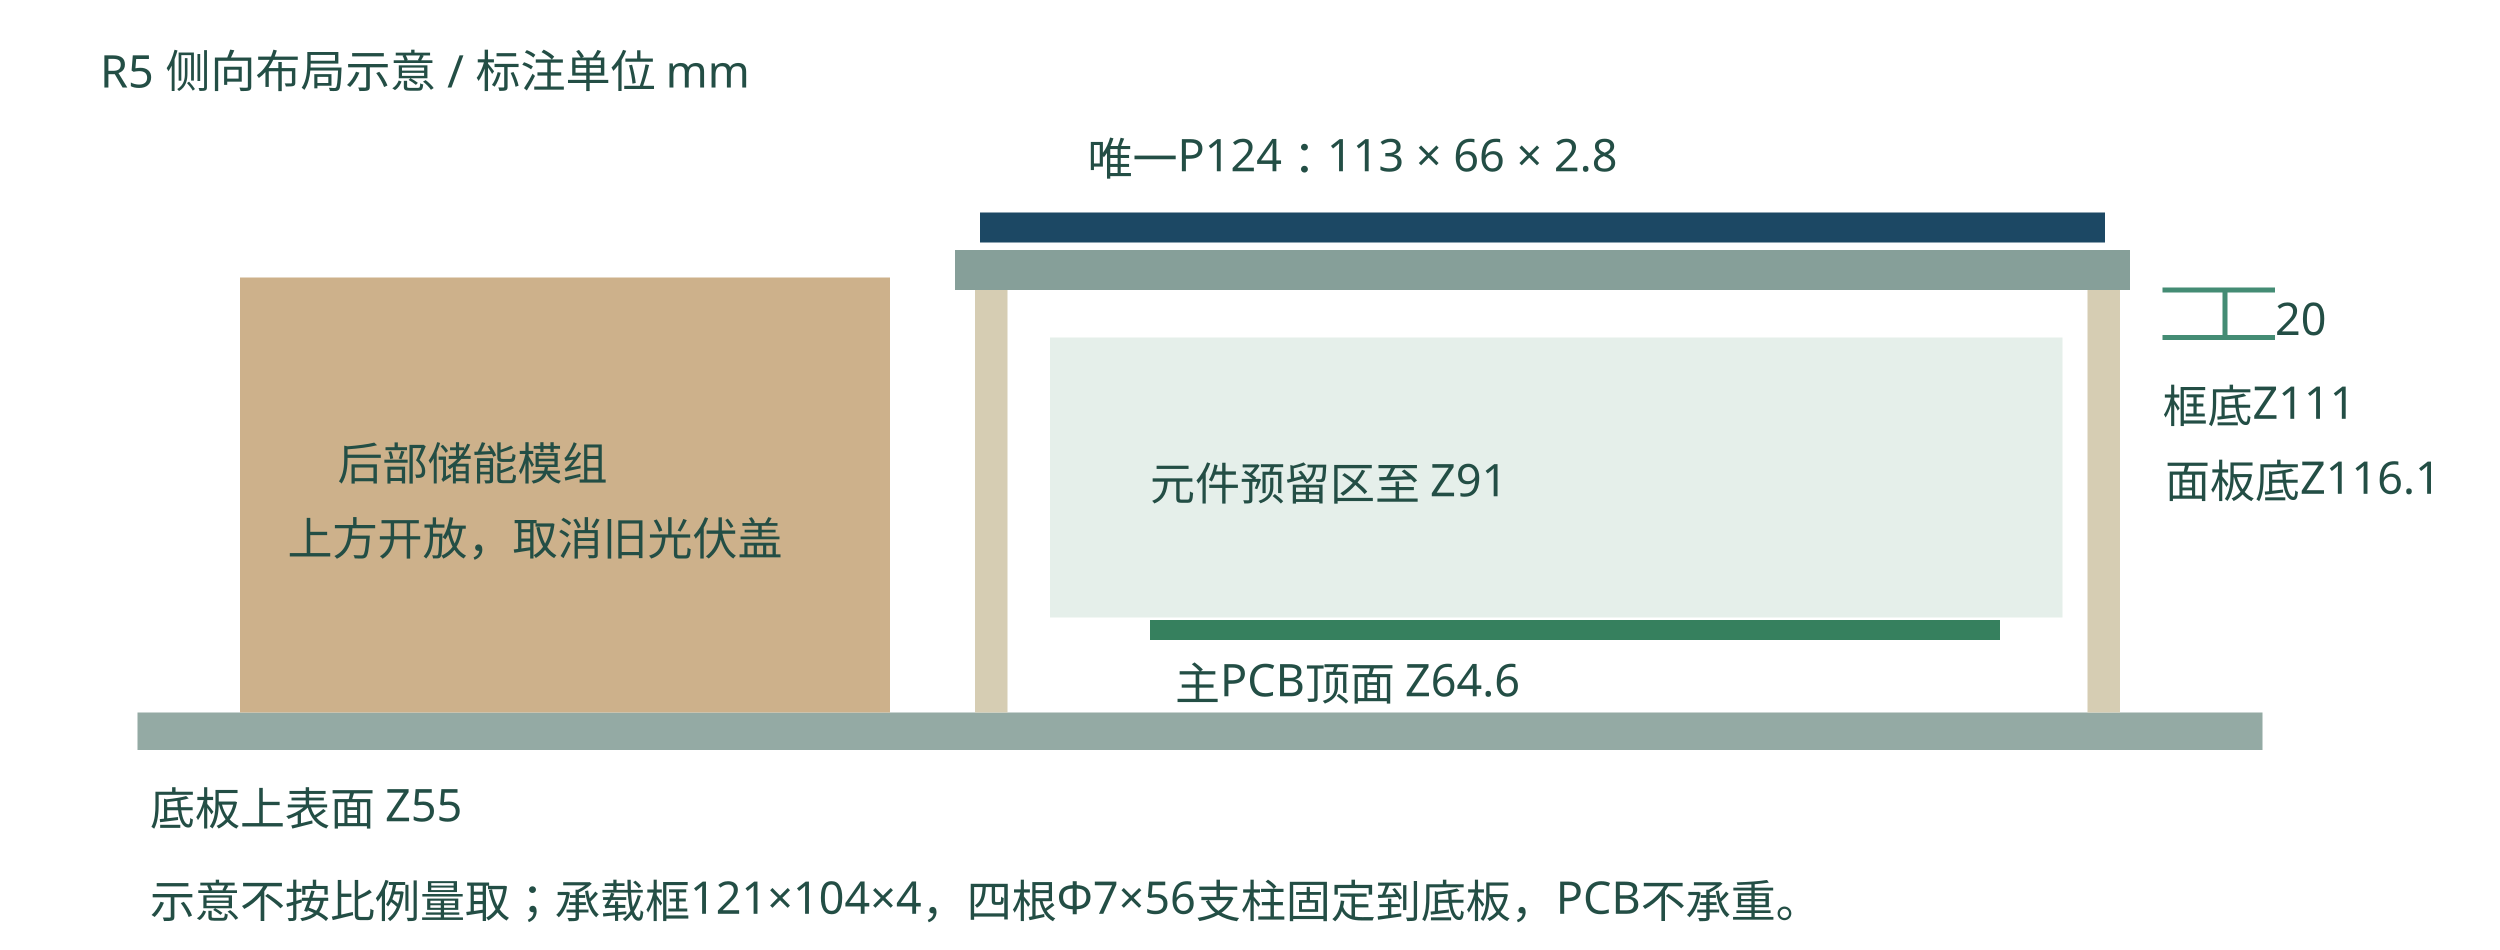
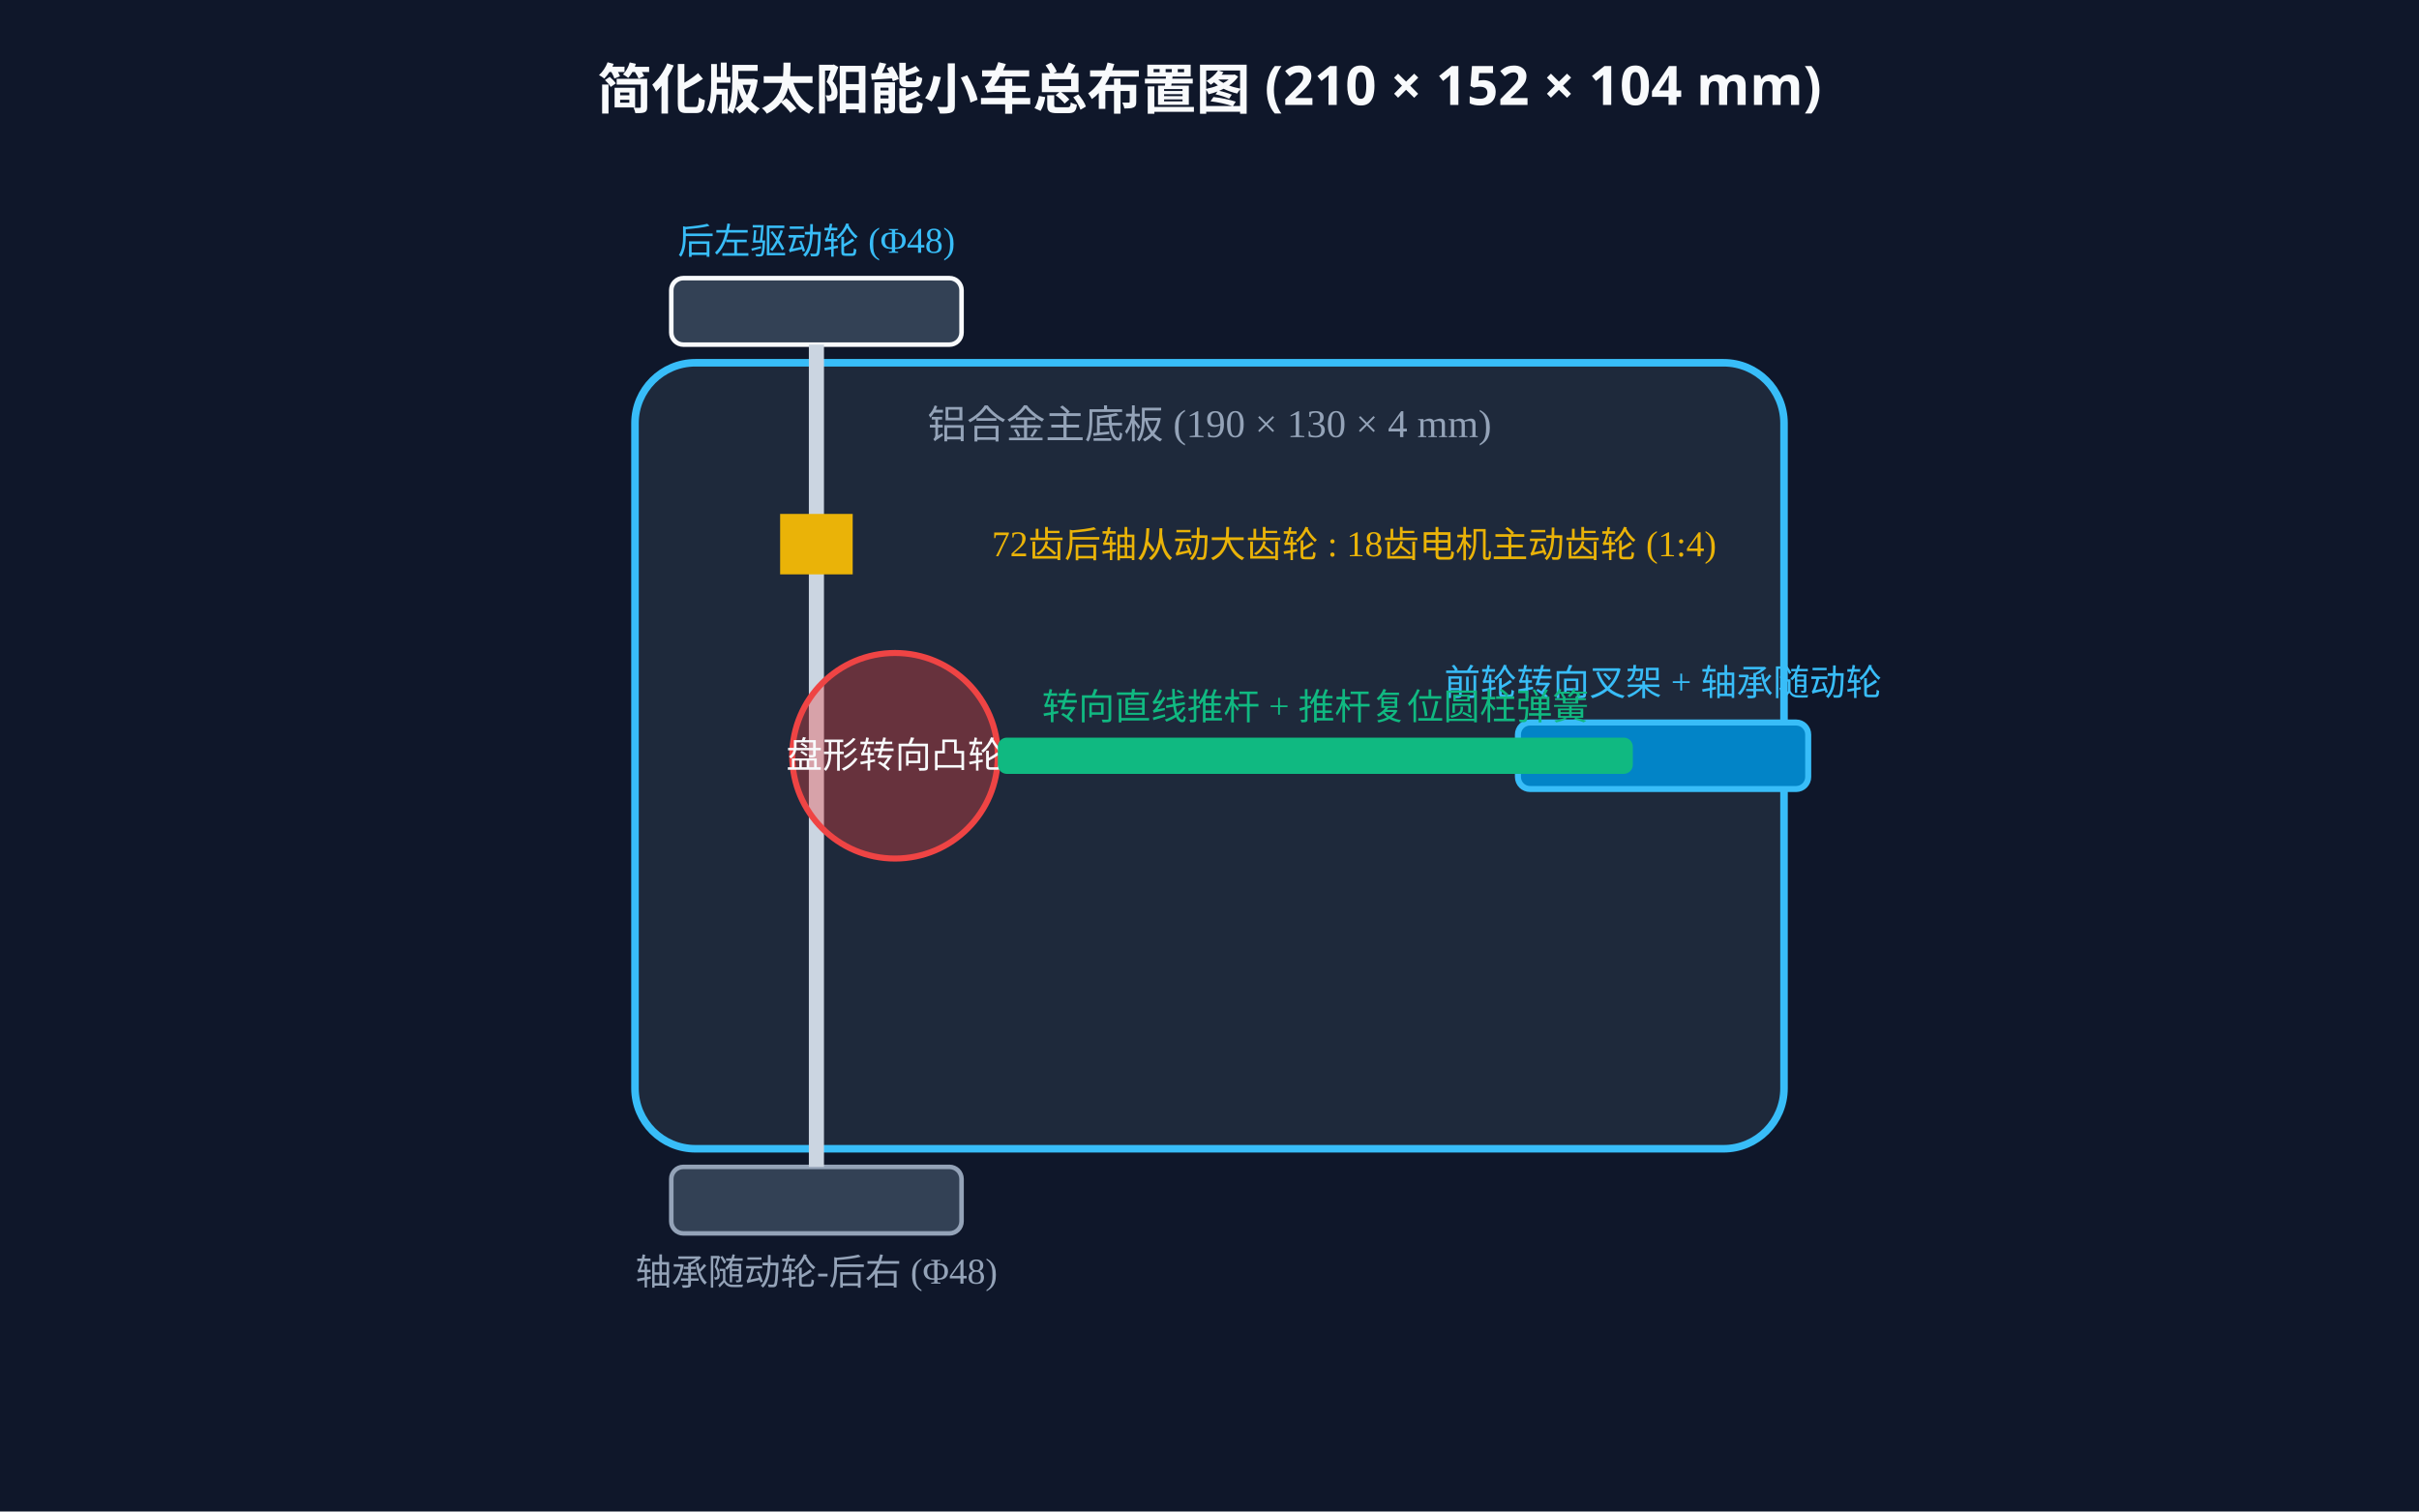
- <svg xmlns="http://www.w3.org/2000/svg" width="1000" height="380" viewBox="0 0 1000 380">
-   <style>text{font-family:Microsoft Yahei,sans-serif;fill:#234e45;font-size:18px}.d{stroke:#448c74;stroke-width:2;fill:none}.l{stroke:#869a91;stroke-dasharray:5 4}</style>
-   <text x="40" y="35" font-size="24">R5 侧向布局示意 / 标注单位 mm</text>
-   <rect x="55" y="285" width="850" height="15" fill="#94aaa4" />
-   <text x="60" y="330">底板上表面 Z55</text>
-   <rect x="460" y="248" width="340" height="8" fill="#36805e" />
-   <text x="470" y="280">主PCB顶面 Z64.6</text>
-   <rect x="420" y="135" width="405" height="112" fill="#a8c8b7" opacity=".3" />
-   <text x="460" y="200">元件预留区至 Z91</text>
-   <rect x="382" y="100" width="470" height="16" fill="#869f99" />
-   <rect x="392" y="85" width="450" height="12" fill="#1c4864" />
-   <text x="435" y="70">唯一P124：113 × 66 × 2.8</text>
-   <rect x="390" y="116" width="13" height="169" fill="#d6cdb3" />
-   <rect x="835" y="116" width="13" height="169" fill="#d6cdb3" />
-   <rect x="96" y="111" width="260" height="174" fill="#cdb18b" />
-   <text x="135" y="192">后部储能模组</text>
-   <text x="115" y="222">上方开放，取消旧光伏盖</text>
-   <path class="d" d="M865 116h45m-20 0v19m-25 0h45" />
-   <text x="910" y="134">20</text>
-   <text x="865" y="169">框底Z111</text>
-   <text x="866" y="199">面板底Z116.1</text>
-   <text x="60" y="367">示意不按比例量取；承载框121×104×4，四根Φ7×56支柱固定到底板，PCB不承重。</text>
+ <svg xmlns="http://www.w3.org/2000/svg" viewBox="0 0 800 500" width="100%" height="auto" style="background:#0f172a">
+   <rect width="800" height="500" fill="#0f172a" />
+   <text x="400" y="36" fill="#f8fafc" font-size="18" text-anchor="middle" font-family="sans-serif" font-weight="bold">简化版太阳能小车总布置图 (210 × 152 × 104 mm)</text>
+   <rect x="210" y="120" width="380" height="260" rx="20" fill="#1e293b" stroke="#38bdf8" stroke-width="2.5" />
+   <text x="400" y="145" fill="#94a3b8" font-size="13" text-anchor="middle">铝合金主底板 (190 × 130 × 4 mm)</text>
+   <rect x="222" y="92" width="96" height="22" rx="4" fill="#334155" stroke="#f8fafc" stroke-width="1.5" />
+   <text x="270" y="84" fill="#38bdf8" font-size="12" text-anchor="middle">后左驱动轮 (Φ48)</text>
+   <rect x="222" y="386" width="96" height="22" rx="4" fill="#334155" stroke="#94a3b8" stroke-width="1.5" />
+   <text x="270" y="425" fill="#94a3b8" font-size="12" text-anchor="middle">轴承随动轮-后右 (Φ48)</text>
+   <rect x="502" y="239" width="96" height="22" rx="4" fill="#0284c7" stroke="#38bdf8" stroke-width="2" />
+   <text x="550" y="230" fill="#38bdf8" font-size="12" text-anchor="middle">前轮转向叉架 + 轴承随动轮</text>
+   <line x1="270" y1="114" x2="270" y2="386" stroke="#cbd5e1" stroke-width="5" />
+   <rect x="258" y="170" width="24" height="20" fill="#eab308" />
+   <text x="328" y="184" fill="#eab308" font-size="12">72齿后轴从动大齿轮 : 18齿电机主动齿轮 (1:4)</text>
+   <circle cx="296" cy="250" r="34" fill="#ef4444" fill-opacity="0.35" stroke="#ef4444" stroke-width="2" />
+   <text x="296" y="254" fill="#f8fafc" font-size="12" text-anchor="middle">盘形转向凸轮</text>
+   <rect x="330" y="244" width="210" height="12" rx="3" fill="#10b981" />
+   <text x="435" y="238" fill="#10b981" font-size="12" text-anchor="middle">转向直线推杆 + 推杆复位圆柱弹簧</text>
</svg>
